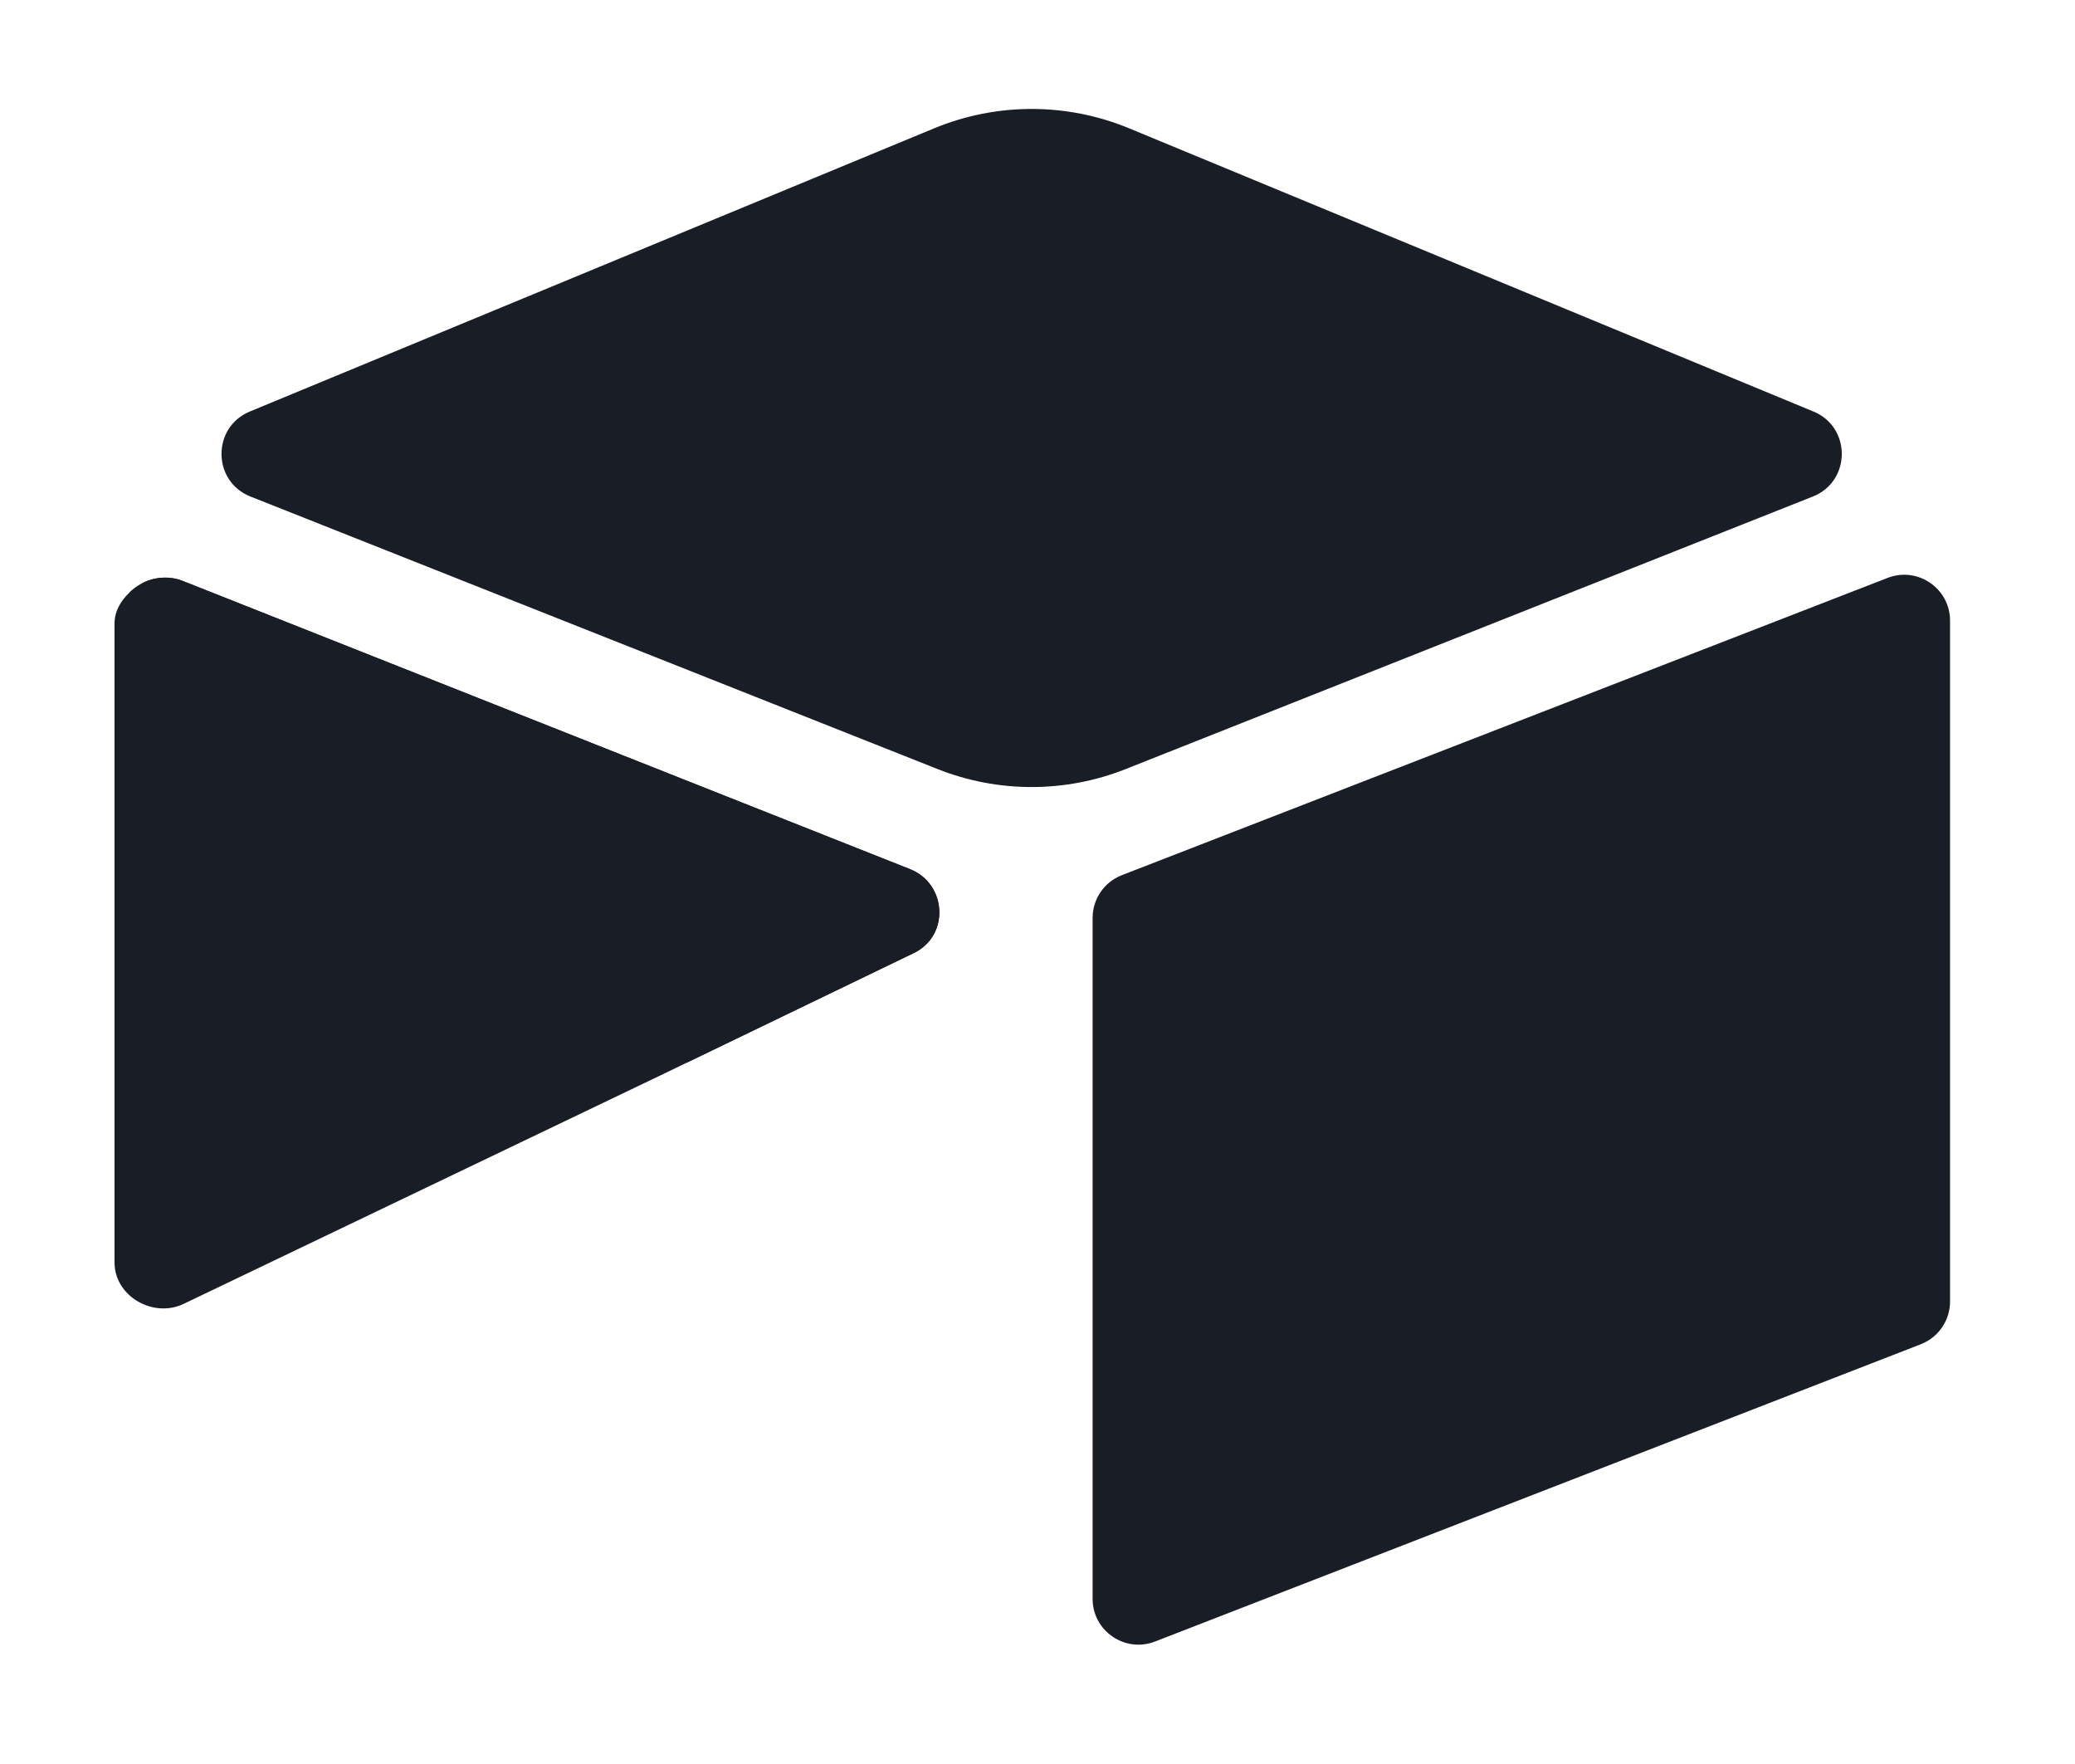
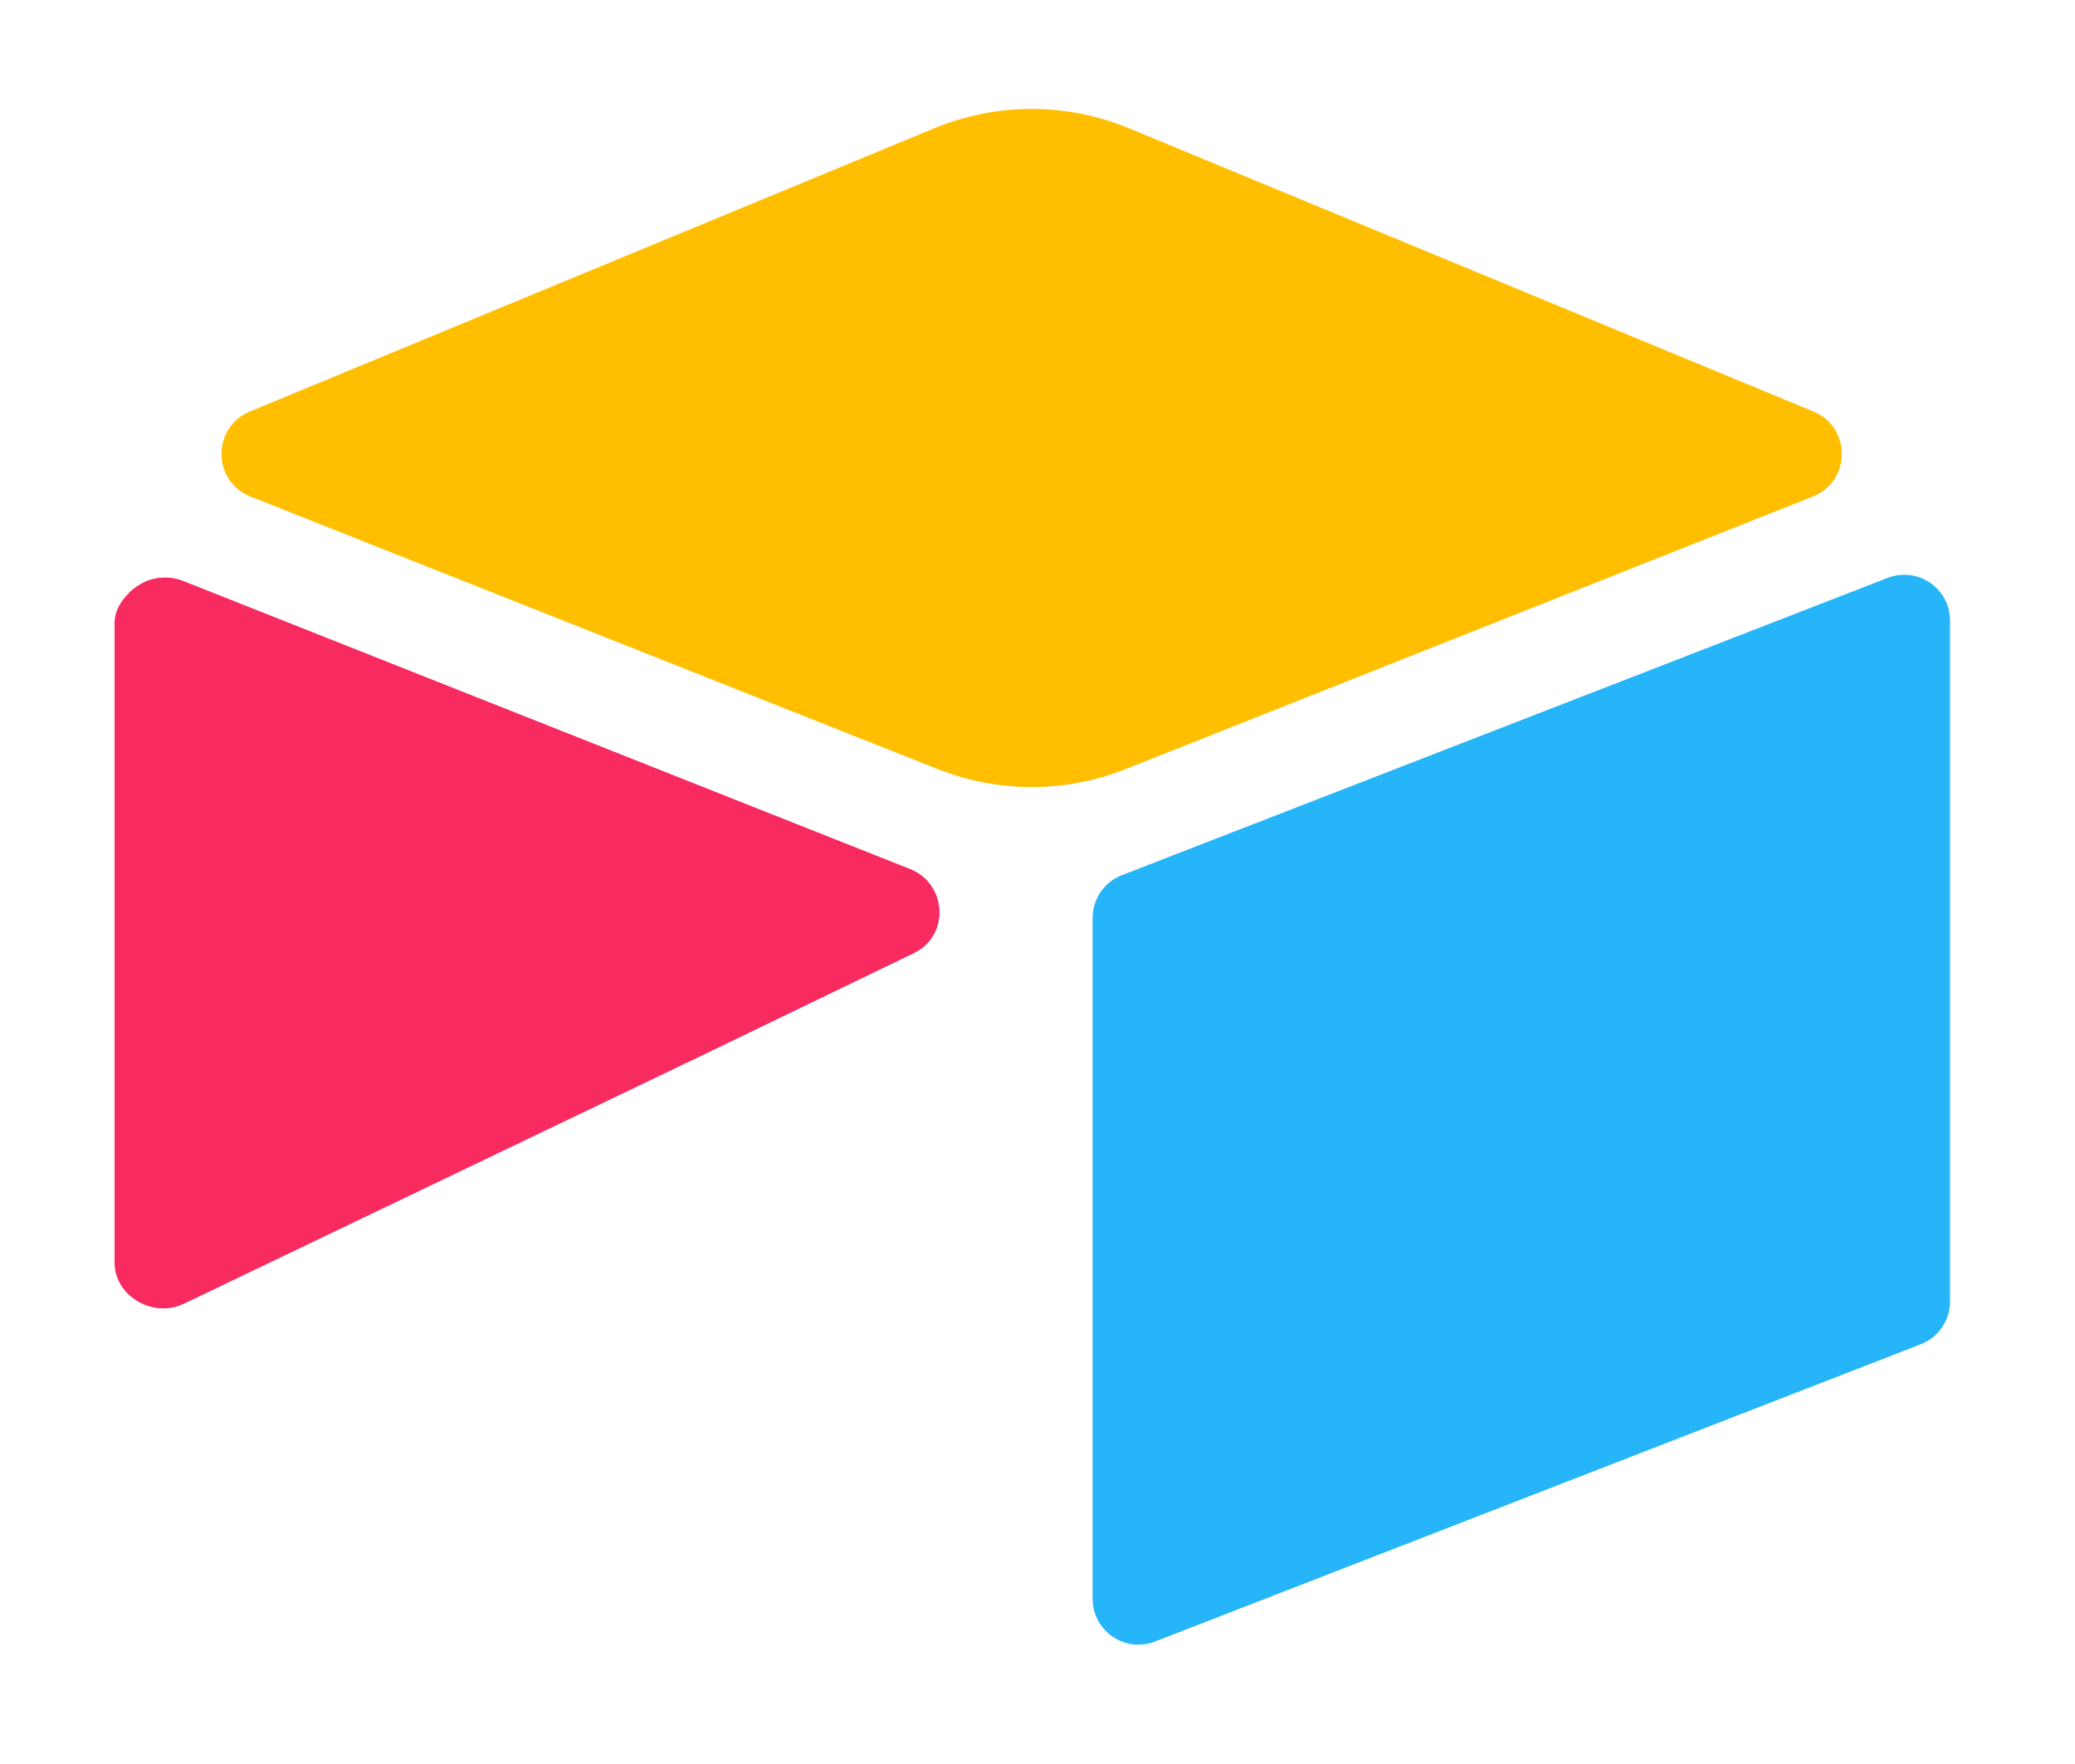
<svg xmlns="http://www.w3.org/2000/svg" width="100%" height="100%" style="shape-rendering:geometricPrecision" viewBox="0 0 200 170">
-   <path fill="#181D26" d="M90.039 12.367 24.079 39.66c-3.667 1.519-3.63 6.729.062 8.192l66.235 26.266a24.58 24.58 0 0 0 18.12 0l66.236-26.266c3.69-1.463 3.729-6.673.06-8.191l-65.958-27.294a24.58 24.58 0 0 0-18.795 0M105.312 88.46v65.617c0 3.12 3.147 5.258 6.048 4.108l73.806-28.648a4.42 4.42 0 0 0 2.79-4.108V59.813c0-3.121-3.147-5.258-6.048-4.108l-73.806 28.648a4.42 4.42 0 0 0-2.79 4.108M88.078 91.846l-21.904 10.576-2.224 1.075-46.238 22.155c-2.93 1.414-6.672-.722-6.672-3.978V60.088c0-1.178.604-2.195 1.414-2.96a5 5 0 0 1 1.12-.84c1.104-.663 2.68-.84 4.02-.31L87.71 83.76c3.564 1.414 3.844 6.408.368 8.087" />
-   <path fill="#181D26" d="m88.078 91.846-21.904 10.576-53.72-45.295a5 5 0 0 1 1.12-.839c1.104-.663 2.68-.84 4.02-.31L87.71 83.76c3.564 1.414 3.844 6.408.368 8.087" />
+   <path fill="#FFBF00" d="M90.039 12.367 24.079 39.66c-3.667 1.519-3.63 6.729.062 8.192l66.235 26.266a24.58 24.58 0 0 0 18.12 0l66.236-26.266c3.69-1.463 3.729-6.673.06-8.191l-65.958-27.294a24.58 24.58 0 0 0-18.795 0" />
+   <path fill="#26B5F8" d="M105.312 88.46v65.617c0 3.12 3.147 5.258 6.048 4.108l73.806-28.648a4.42 4.42 0 0 0 2.79-4.108V59.813c0-3.121-3.147-5.258-6.048-4.108l-73.806 28.648a4.42 4.42 0 0 0-2.79 4.108" />
+   <path fill="#F82B60" d="M88.078 91.846l-21.904 10.576-2.224 1.075-46.238 22.155c-2.93 1.414-6.672-.722-6.672-3.978V60.088c0-1.178.604-2.195 1.414-2.96a5 5 0 0 1 1.12-.84c1.104-.663 2.68-.84 4.02-.31L87.71 83.76c3.564 1.414 3.844 6.408.368 8.087" />
+   <path fill="#F82B60" d="m88.078 91.846-21.904 10.576-53.72-45.295a5 5 0 0 1 1.12-.839c1.104-.663 2.68-.84 4.02-.31L87.71 83.76c3.564 1.414 3.844 6.408.368 8.087" />
</svg>
